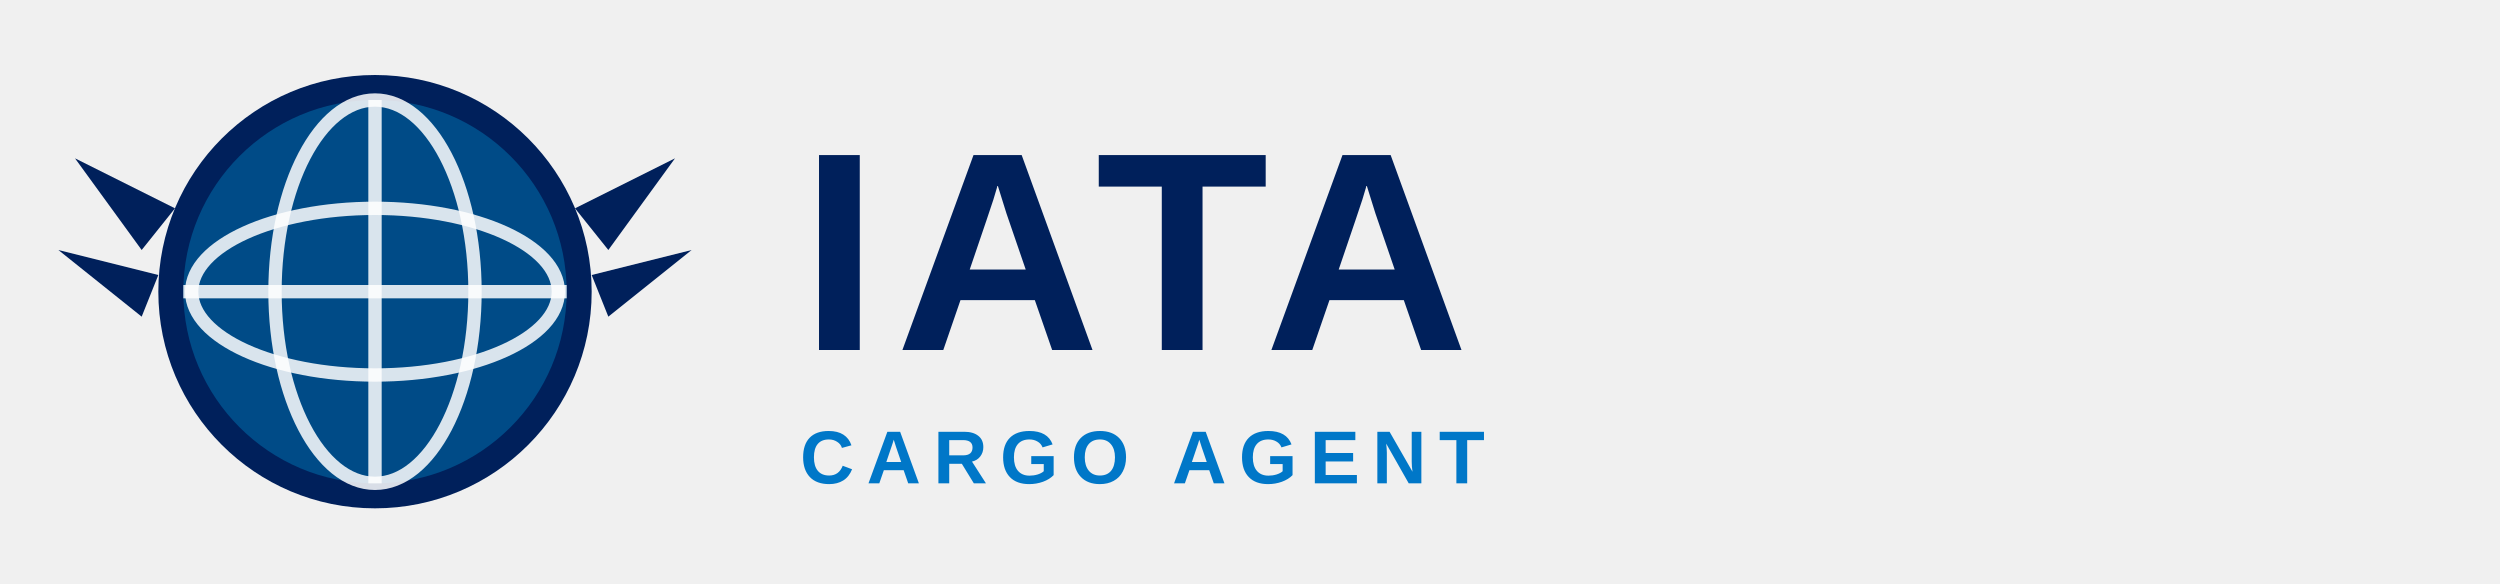
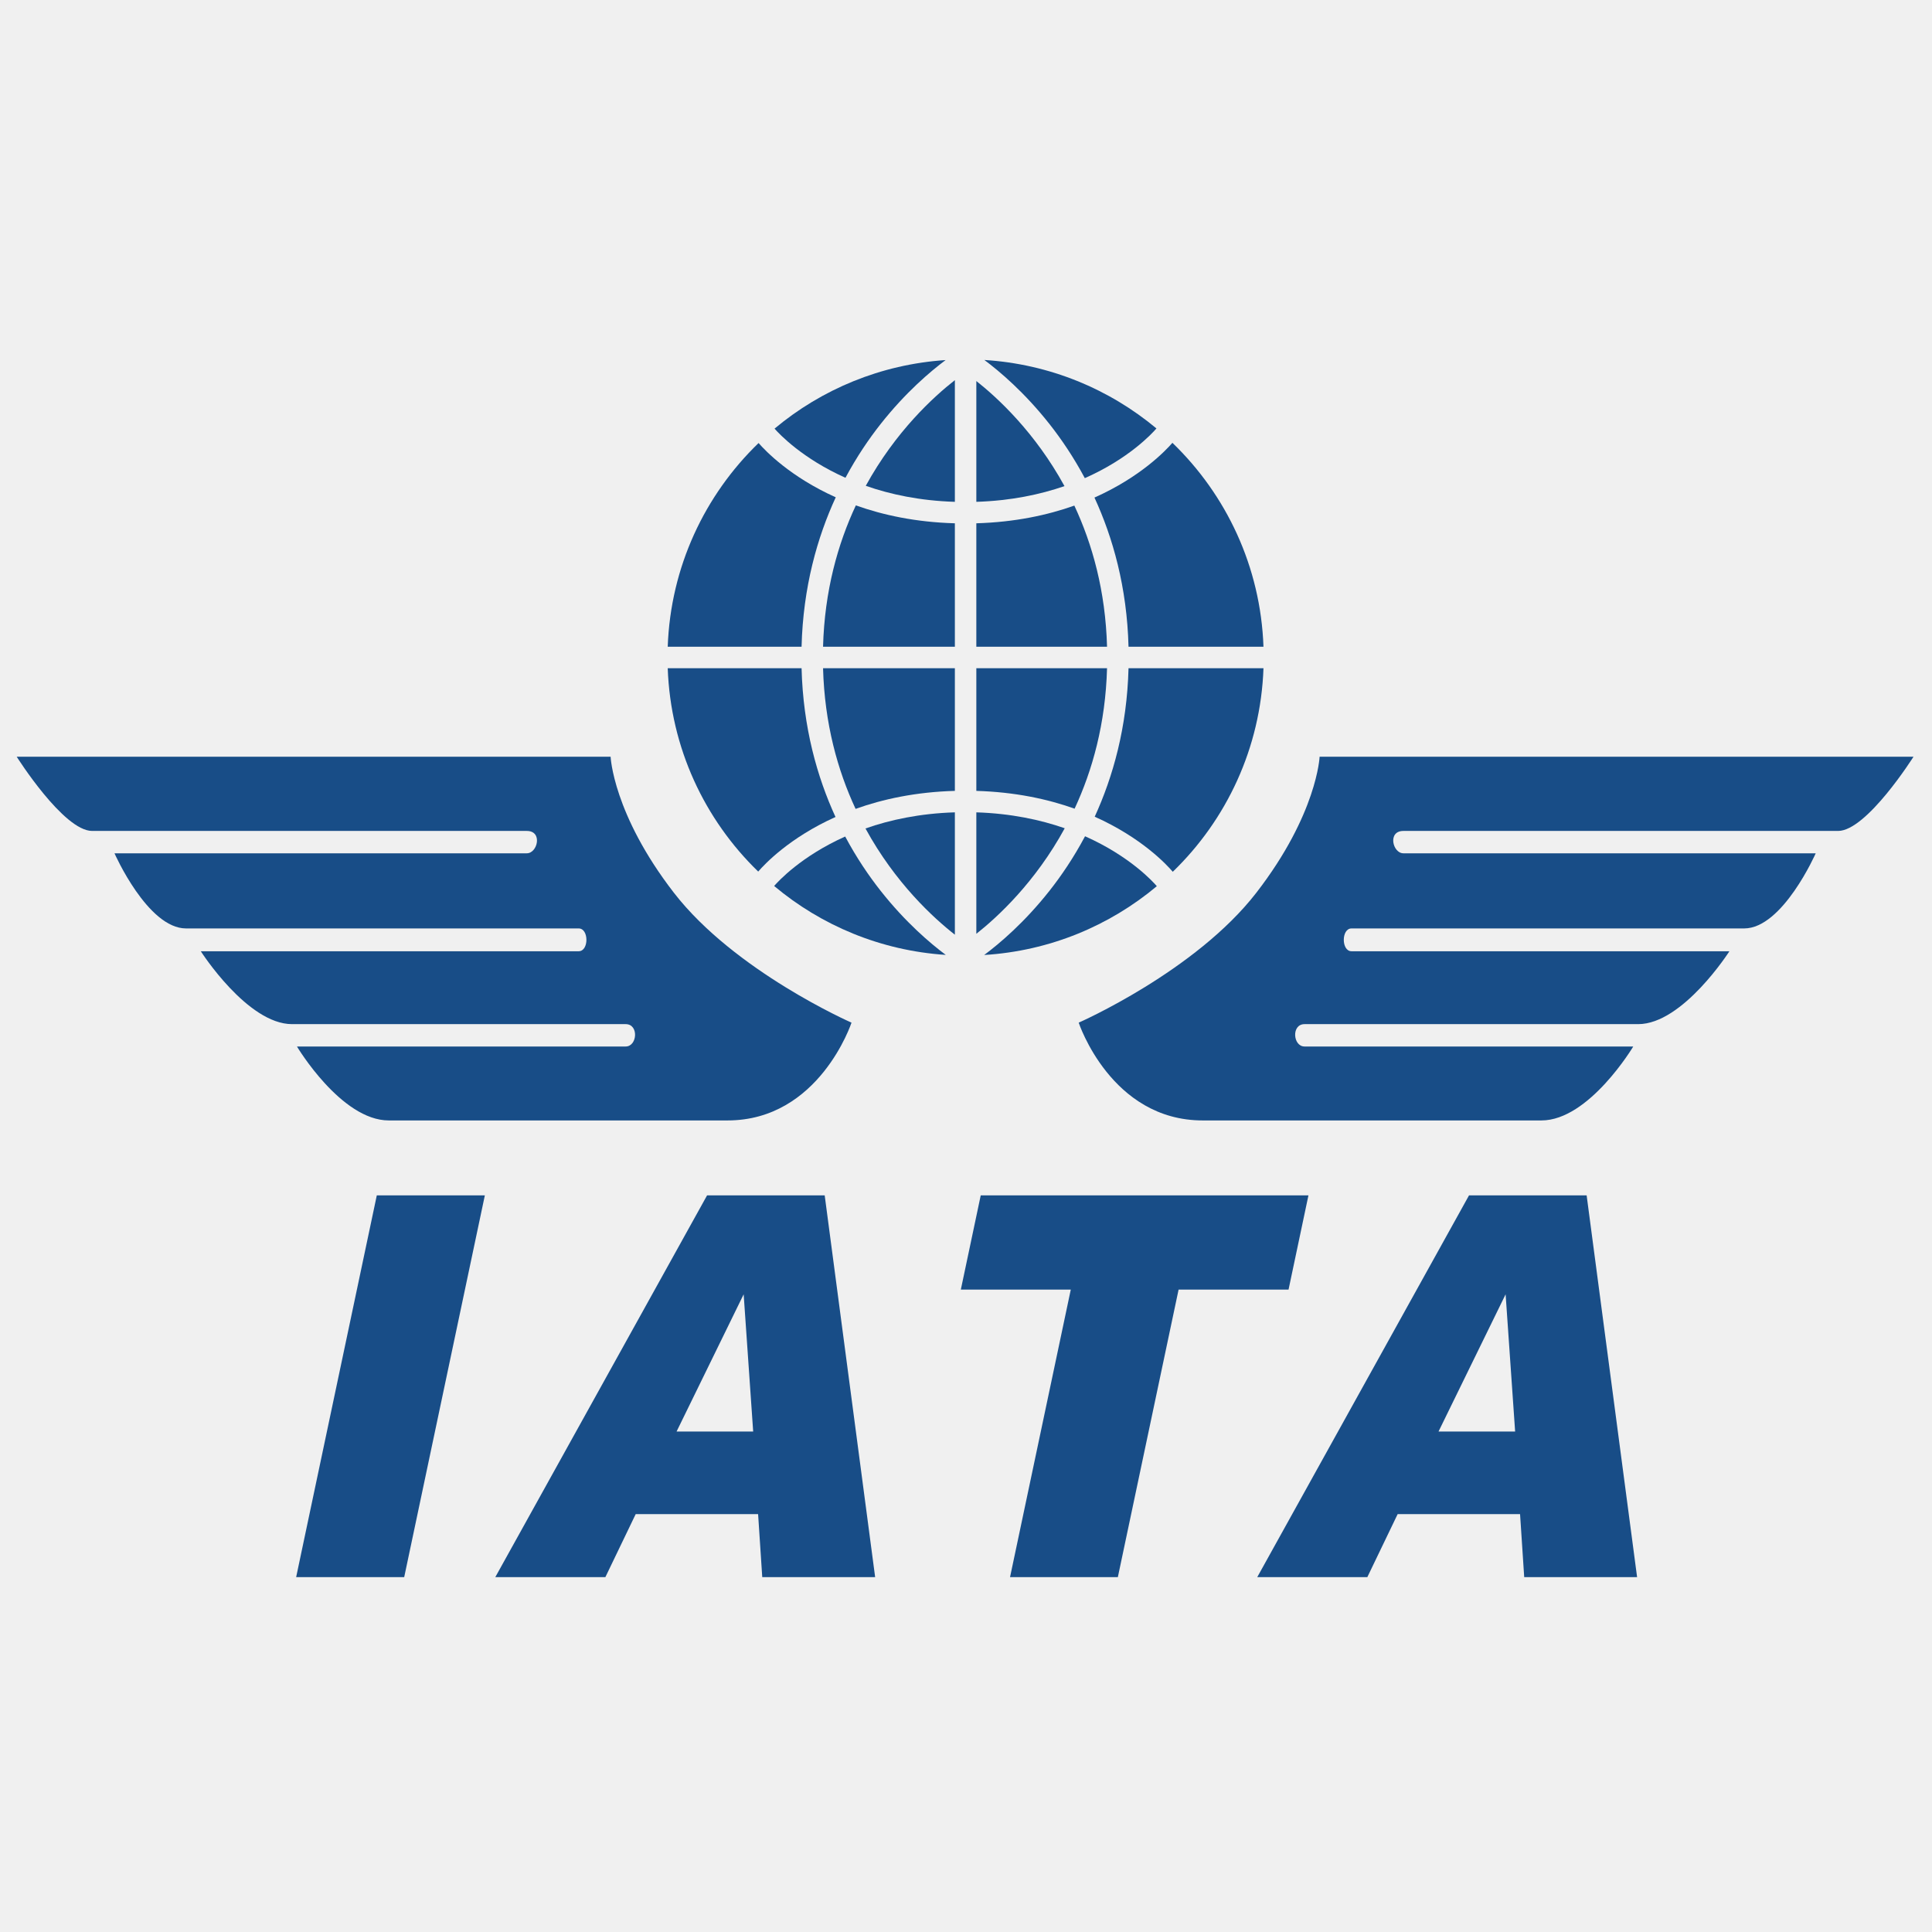
- <svg xmlns="http://www.w3.org/2000/svg" viewBox="0 0 300 70" width="300" height="70" role="img" aria-label="IATA">
-   <g transform="translate(15, 5)">
-     <circle cx="30" cy="30" r="26" fill="#00205B" />
-     <circle cx="30" cy="30" r="23" fill="#004B87" />
-     <ellipse cx="30" cy="30" rx="12" ry="23" fill="none" stroke="#ffffff" stroke-width="1.6" opacity="0.85" />
-     <ellipse cx="30" cy="30" rx="22" ry="10" fill="none" stroke="#ffffff" stroke-width="1.6" opacity="0.85" />
-     <line x1="7" y1="30" x2="53" y2="30" stroke="#ffffff" stroke-width="1.6" opacity="0.85" />
-     <line x1="30" y1="7" x2="30" y2="53" stroke="#ffffff" stroke-width="1.6" opacity="0.85" />
-     <path d="M 6 20 L -6 14 L 2 25 Z" fill="#00205B" />
-     <path d="M 4 28 L -8 25 L 2 33 Z" fill="#00205B" />
-     <path d="M 54 20 L 66 14 L 58 25 Z" fill="#00205B" />
-     <path d="M 56 28 L 68 25 L 58 33 Z" fill="#00205B" />
+ <svg xmlns="http://www.w3.org/2000/svg" version="1.1" id="Layer_1" x="0px" y="0px" width="600px" height="600px" viewBox="30 115 540 365" enable-background="new 0 0 600 600" xml:space="preserve">
+   <g>
+     <g>
+       <g>
+         <path fill="#184D87" d="M135.318,361.604h30.2L142.977,468.31h-30.2L135.318,361.604z" />
+         <path fill="#184D87" d="M241.892,450.696h-34.211l-8.474,17.613H168.44l59.194-106.706h32.869l14.102,106.706H243.05     L241.892,450.696z M240.516,427.622l-2.661-38.359l-18.754,38.359H240.516z" />
+         <path fill="#184D87" d="M304.118,361.604h91.598l-5.565,26.349h-30.732l-16.976,80.357H312.31l16.976-80.357h-30.733     L304.118,361.604z" />
+         <path fill="#184D87" d="M454.861,450.696H420.65l-8.474,17.613h-30.768l59.193-106.706h32.869l14.103,106.706H456.02     L454.861,450.696z M453.484,427.622l-2.66-38.359l-18.755,38.359H453.484z" />
+       </g>
+       <path fill="#184D87" d="M34.667,239h166c0,0,0.667,16,17.667,38S268,313.333,268,313.333s-9,27.334-34.667,27.334    s-87.334,0-94.667,0C125.333,340.667,113,320,113,320s88.625,0,91.875,0s3.75-6.25,0-6.25s-83.5,0-93.25,0    c-12.5,0-25.5-20.375-25.5-20.375s102.75,0,105.625,0s2.875-6.375,0-6.375S89.25,287,82,287c-10.75,0-20-21-20-21    s112.25,0,115.25,0s4.5-6.25,0-6.25s-116.375,0-121.5,0C47.75,259.75,34.667,239,34.667,239z" />
+       <path fill="#184D87" d="M564.834,239h-166c0,0-0.668,16-17.668,38S331.5,313.333,331.5,313.333s9,27.334,34.666,27.334    c25.668,0,87.334,0,94.668,0C474.166,340.667,486.5,320,486.5,320s-88.625,0-91.875,0s-3.75-6.25,0-6.25s83.5,0,93.25,0    c12.5,0,25.5-20.375,25.5-20.375s-102.75,0-105.625,0s-2.875-6.375,0-6.375s102.5,0,109.75,0c10.75,0,20-21,20-21    s-112.25,0-115.25,0s-4.5-6.25,0-6.25s116.375,0,121.5,0C551.75,259.75,564.834,239,564.834,239z" />
+       <g>
+         <path fill="#184D87" d="M296.889,248.552v-34.285h-36.844c0.425,15.529,4.096,28.594,9.094,39.319     C276.713,250.867,285.932,248.861,296.889,248.552z" />
+         <path fill="#184D87" d="M266.311,161.039c3.155-5.893,6.564-10.881,9.777-14.96c7.008-8.896,13.982-14.782,18.213-17.938     c-18.139,1.203-34.689,8.194-47.814,19.164C247.889,148.896,254.332,155.694,266.311,161.039z" />
+         <path fill="#184D87" d="M296.889,167.764v-34.013c-5.94,4.644-16.573,14.345-24.903,29.536     C278.846,165.687,287.123,167.462,296.889,167.764z" />
+         <path fill="#184D87" d="M327.596,259c-6.818-2.375-15.028-4.136-24.707-4.445v33.948C308.913,283.745,319.392,274.05,327.596,259     z" />
+         <path fill="#184D87" d="M335.905,166.571c5.135,11.16,9.096,25.05,9.521,41.696h37.72c-0.793-22.371-10.396-42.486-25.455-56.997     C355.808,153.444,348.783,160.836,335.905,166.571z" />
+         <path fill="#184D87" d="M353.229,147.251c-13.198-11.01-29.854-18.003-48.1-19.137c4.228,3.15,11.221,9.044,18.249,17.965     c3.232,4.103,6.662,9.126,9.832,15.064C345.507,155.706,351.966,148.716,353.229,147.251z" />
+         <path fill="#184D87" d="M302.889,133.998v33.765c9.658-0.306,17.841-2.043,24.637-4.393     C319.331,148.393,308.896,138.741,302.889,133.998z" />
+         <path fill="#184D87" d="M296.889,208.267v-34.503c-10.922-0.309-20.116-2.303-27.676-5.009     c-5.039,10.762-8.747,23.891-9.169,39.512H296.889z" />
+         <path fill="#184D87" d="M254.04,208.267c0.427-16.683,4.404-30.599,9.556-41.771c-12.674-5.681-19.631-12.943-21.569-15.168     c-15.024,14.507-24.604,34.599-25.396,56.94H254.04z" />
+         <path fill="#184D87" d="M263.526,255.852c-5.114-11.139-9.056-24.992-9.485-41.585h-37.41     c0.791,22.29,10.327,42.342,25.292,56.841C243.705,269.037,250.665,261.633,263.526,255.852z" />
+         <path fill="#184D87" d="M330.281,168.815c-7.503,2.667-16.6,4.631-27.393,4.947v34.505h36.534     C339.001,192.675,335.306,179.566,330.281,168.815z" />
+         <path fill="#184D87" d="M345.426,214.267c-0.429,16.555-4.354,30.383-9.451,41.509c13.112,5.856,20.127,13.408,21.819,15.39     c15-14.503,24.562-34.579,25.353-56.899H345.426z" />
+         <path fill="#184D87" d="M333.273,261.239c-3.188,5.989-6.641,11.052-9.895,15.182c-7.057,8.957-14.078,14.862-18.3,18.002     c18.316-1.126,35.029-8.161,48.258-19.233C352.357,274.046,345.861,266.835,333.273,261.239z" />
+         <path fill="#184D87" d="M302.889,214.267v34.287c10.827,0.317,19.95,2.293,27.467,4.973c4.983-10.714,8.642-23.759,9.066-39.259     H302.889z" />
+         <path fill="#184D87" d="M246.378,275.136c13.155,11.033,29.765,18.066,47.974,19.262c-4.226-3.147-11.228-9.045-18.264-17.977     c-3.24-4.113-6.679-9.151-9.856-15.108C253.93,266.819,247.497,273.841,246.378,275.136z" />
+         <path fill="#184D87" d="M296.889,288.749v-34.196c-9.806,0.302-18.11,2.091-24.987,4.505     C280.244,274.336,290.928,284.088,296.889,288.749z" />
+       </g>
+     </g>
  </g>
-   <text x="96" y="42" font-family="'Helvetica Neue', Arial, sans-serif" font-size="34" font-weight="900" fill="#00205B" letter-spacing="2px">IATA</text>
-   <text x="96" y="58" font-family="'Helvetica Neue', Arial, sans-serif" font-size="9" font-weight="700" fill="#0077C8" letter-spacing="1.5px">CARGO AGENT</text>
</svg>
